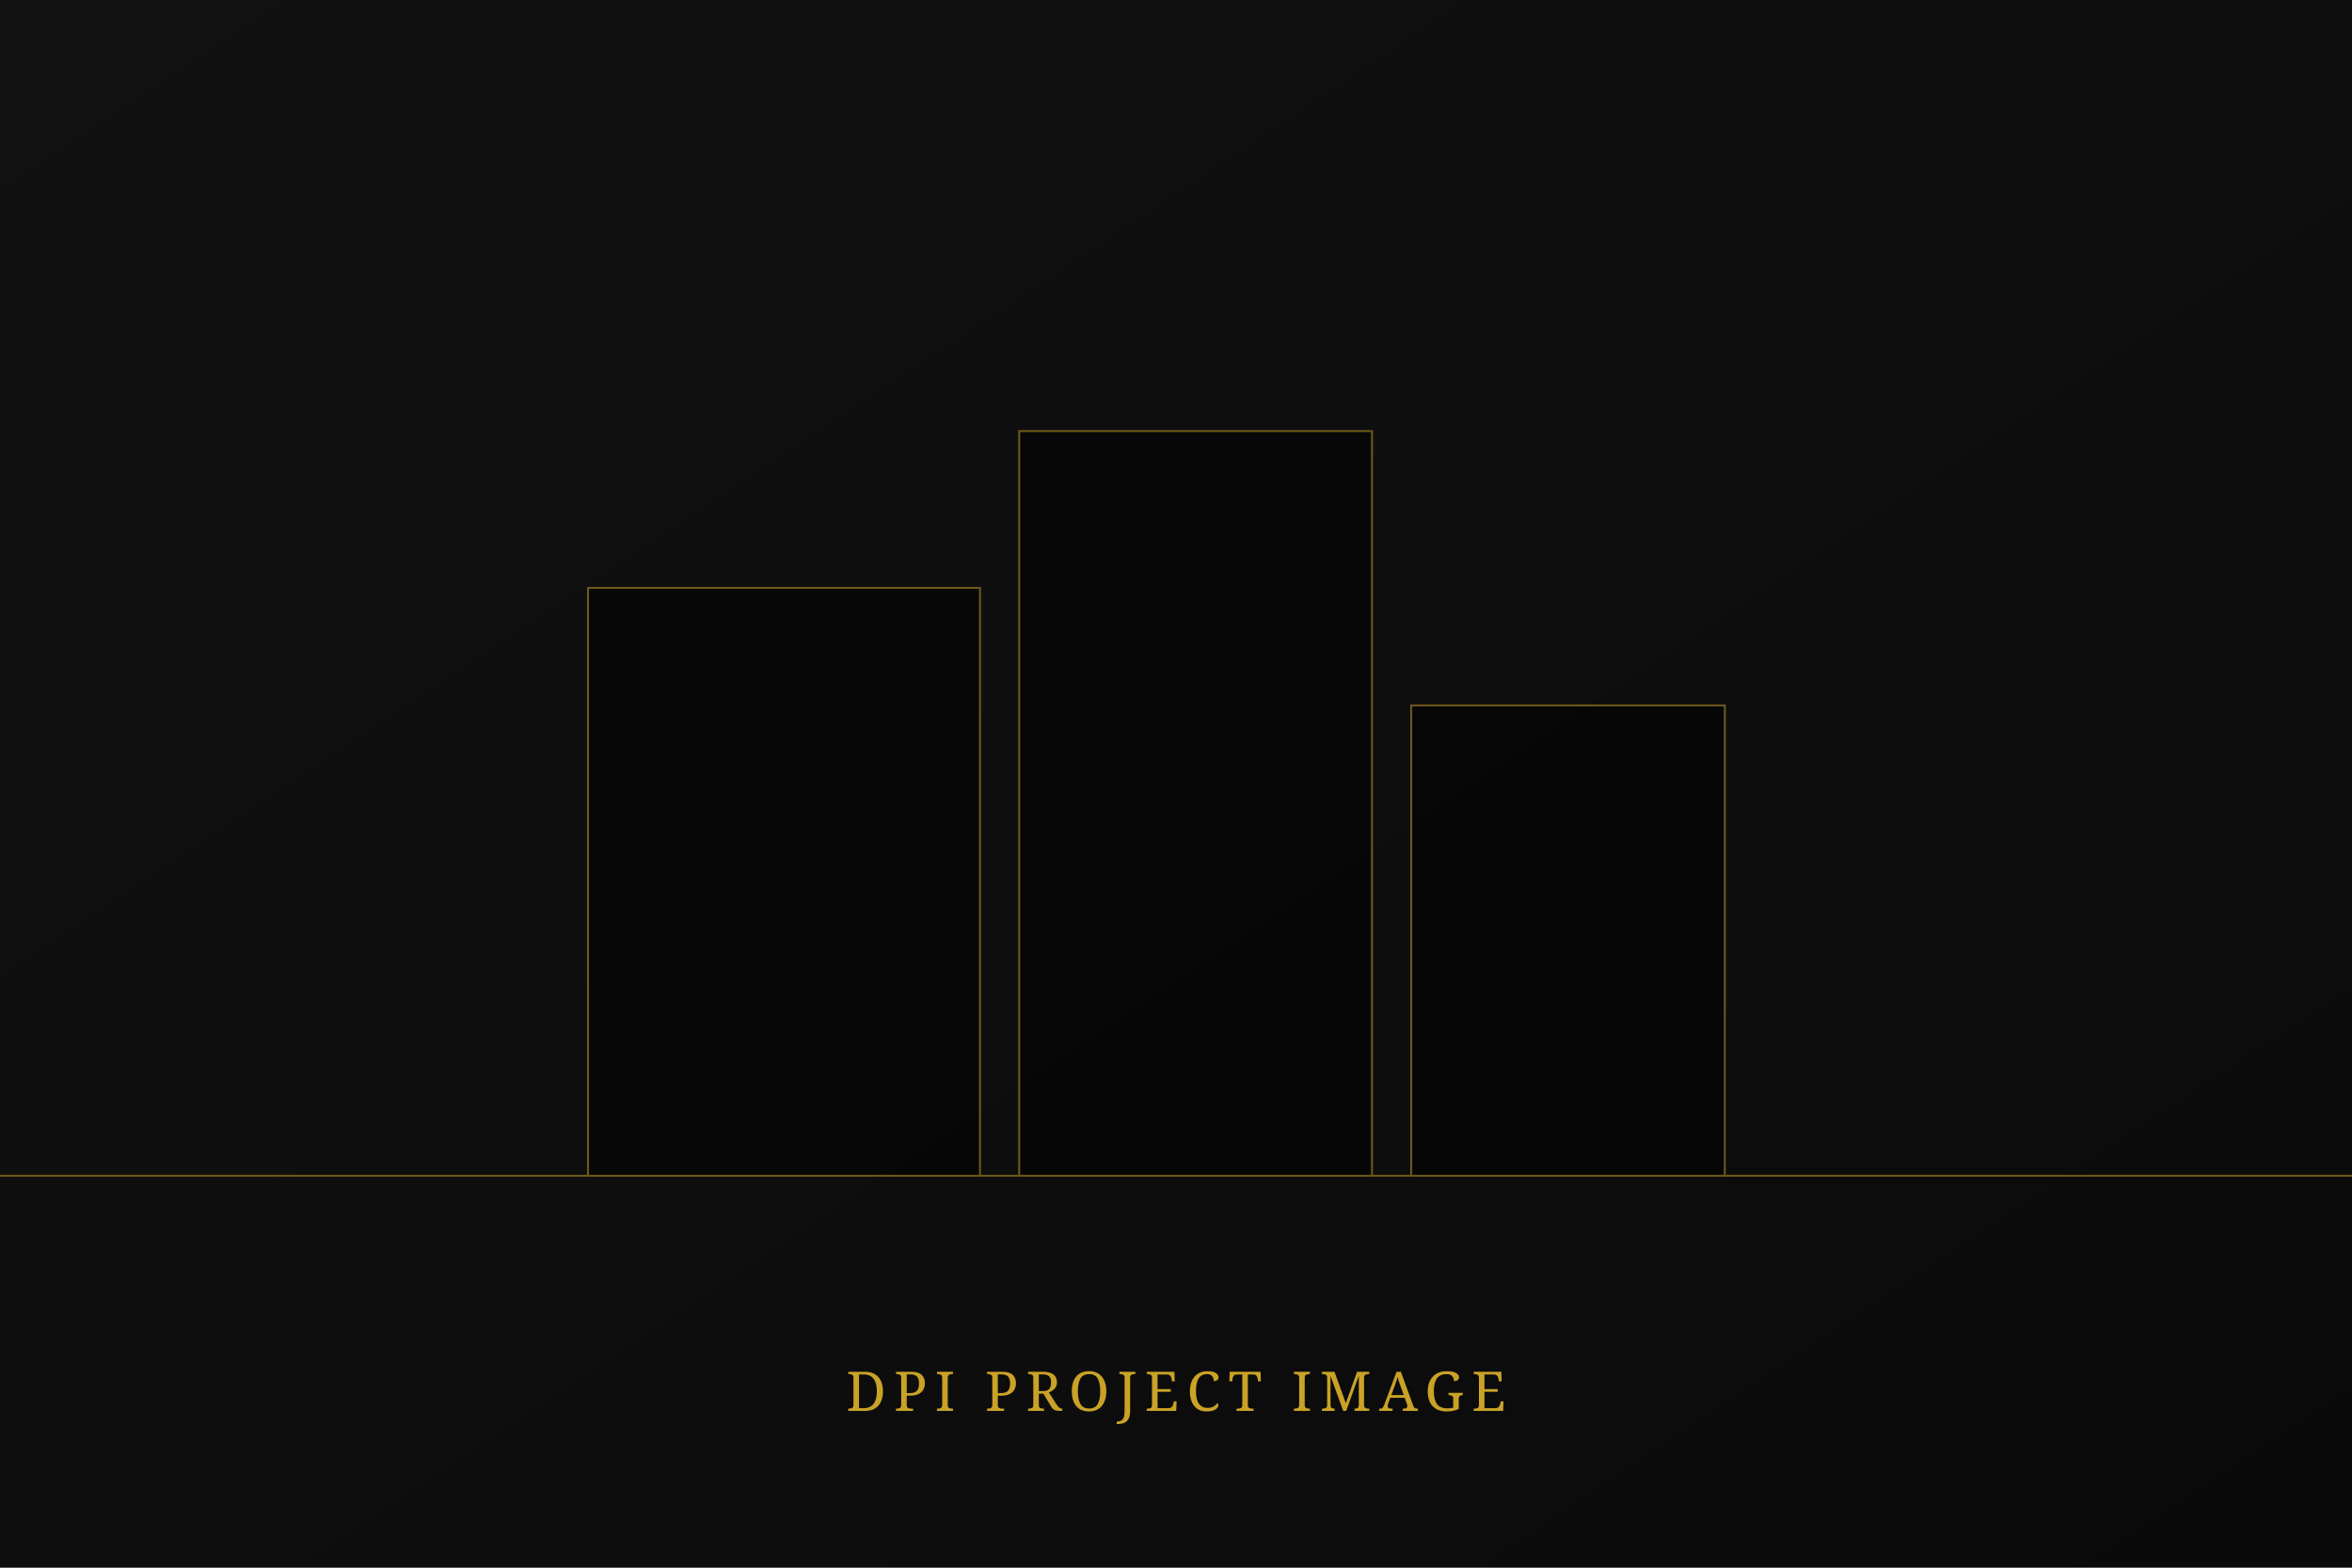
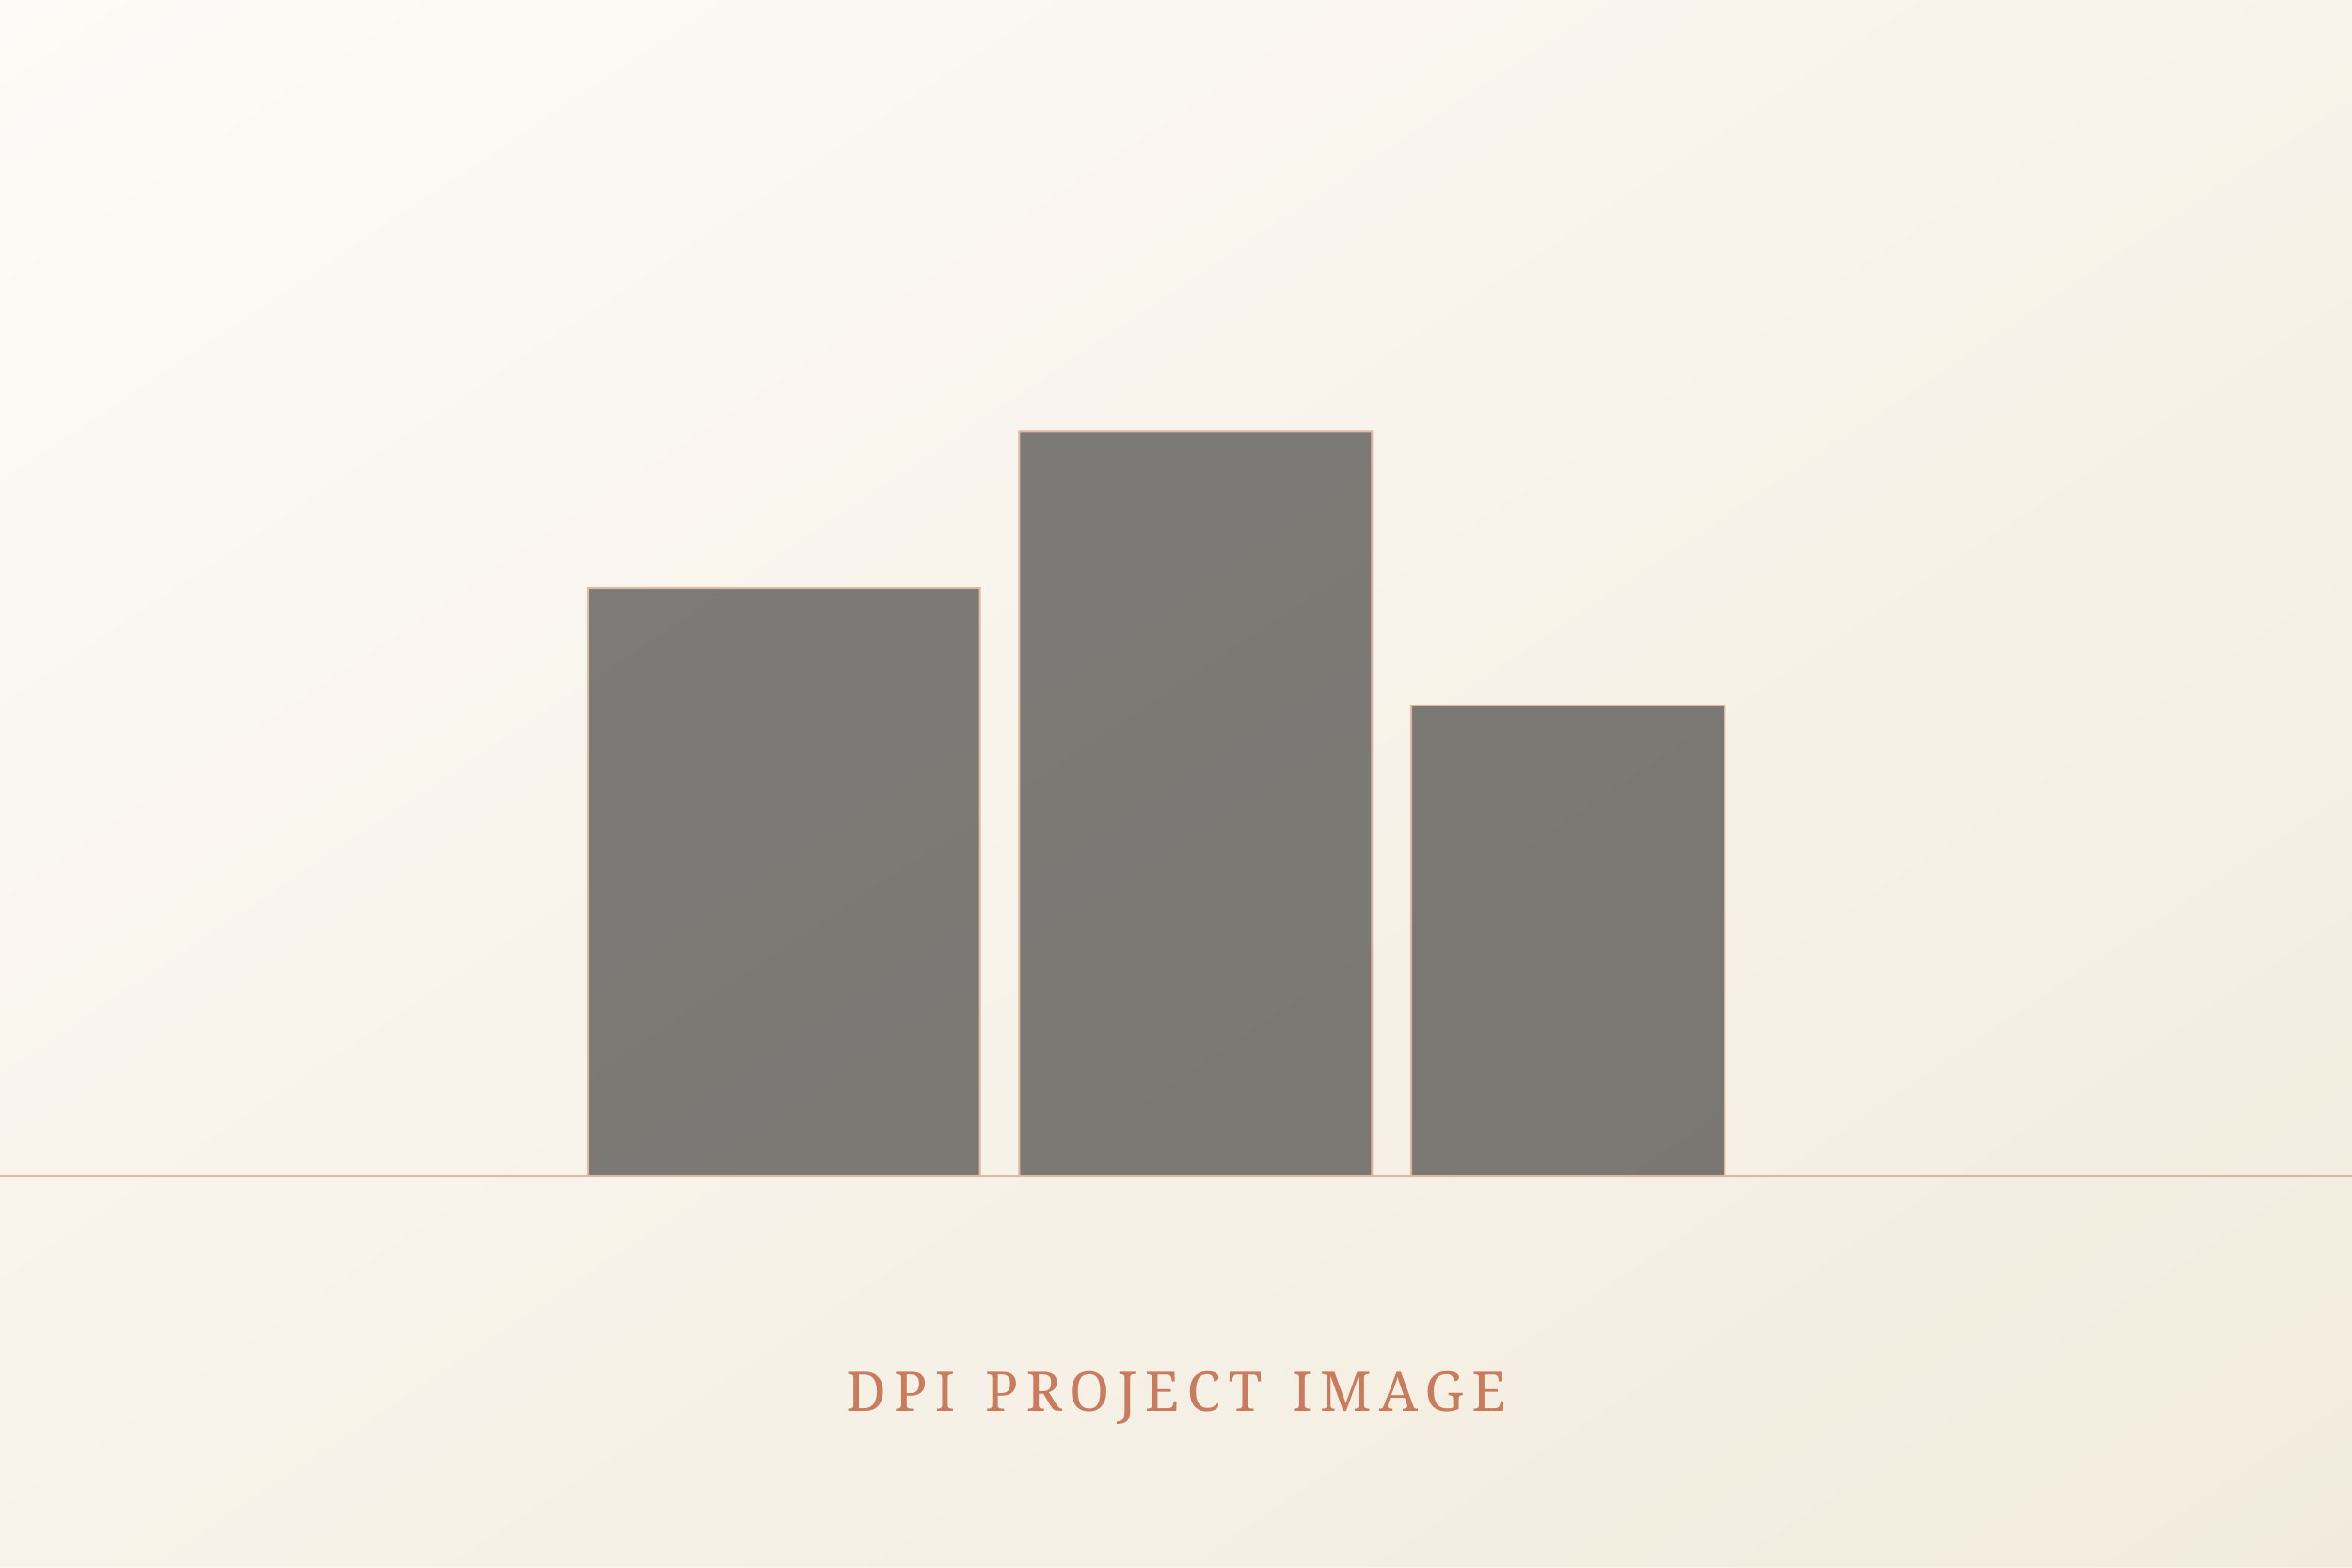
<svg xmlns="http://www.w3.org/2000/svg" width="1200" height="800" viewBox="0 0 1200 800">
  <defs>
    <linearGradient id="bg" x1="0" y1="0" x2="1" y2="1">
-       <stop offset="0%" stop-color="#121212" />
-       <stop offset="100%" stop-color="#0a0a0a" />
+       <stop offset="0%" stop-color="#fdfbf7" />
+       <stop offset="100%" stop-color="#f2ebdd" />
    </linearGradient>
  </defs>
  <rect width="1200" height="800" fill="url(#bg)" />
-   <g stroke="#c9a227" stroke-width="1" opacity="0.5">
+   <g stroke="#c97c5d" stroke-width="1" opacity="0.5">
    <line x1="0" y1="600" x2="1200" y2="600" />
    <rect x="300" y="300" width="200" height="300" />
    <rect x="520" y="220" width="180" height="380" />
    <rect x="720" y="360" width="160" height="240" />
  </g>
-   <text x="600" y="720" font-family="Georgia, serif" font-size="28" fill="#c9a227" text-anchor="middle" letter-spacing="4">DPI PROJECT IMAGE</text>
+   <text x="600" y="720" font-family="Georgia, serif" font-size="28" fill="#c97c5d" text-anchor="middle" letter-spacing="4">DPI PROJECT IMAGE</text>
</svg>
